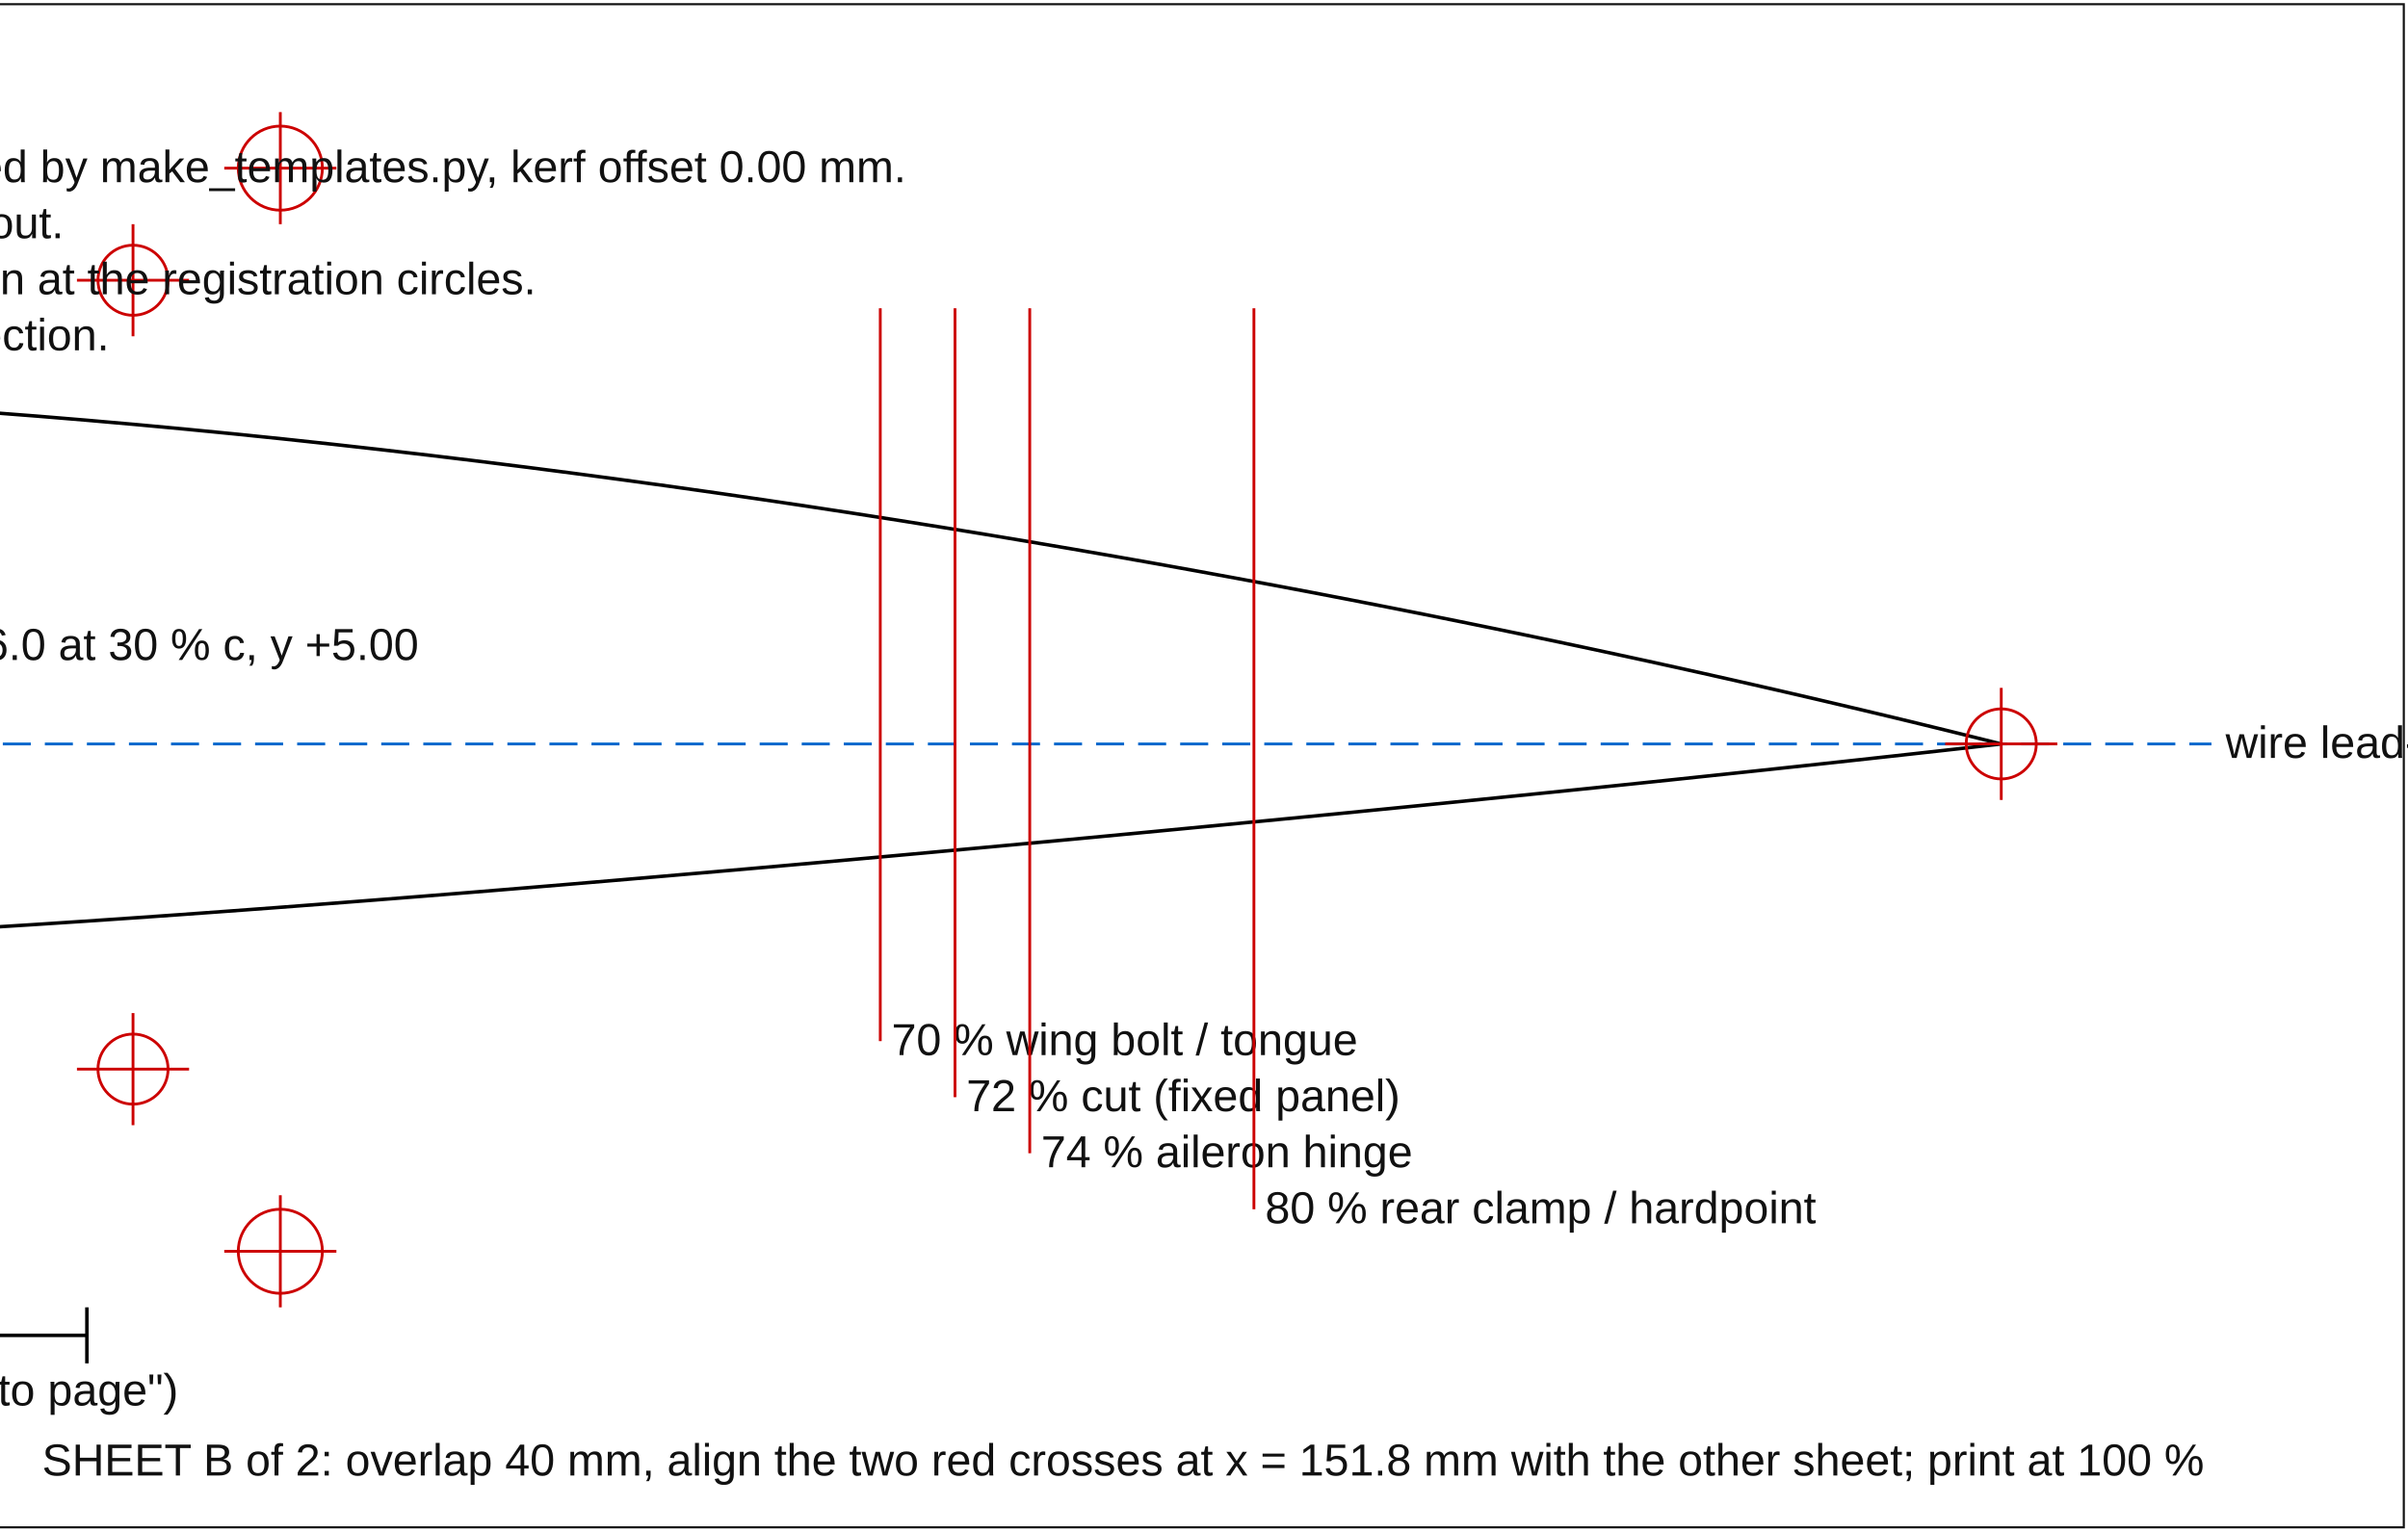
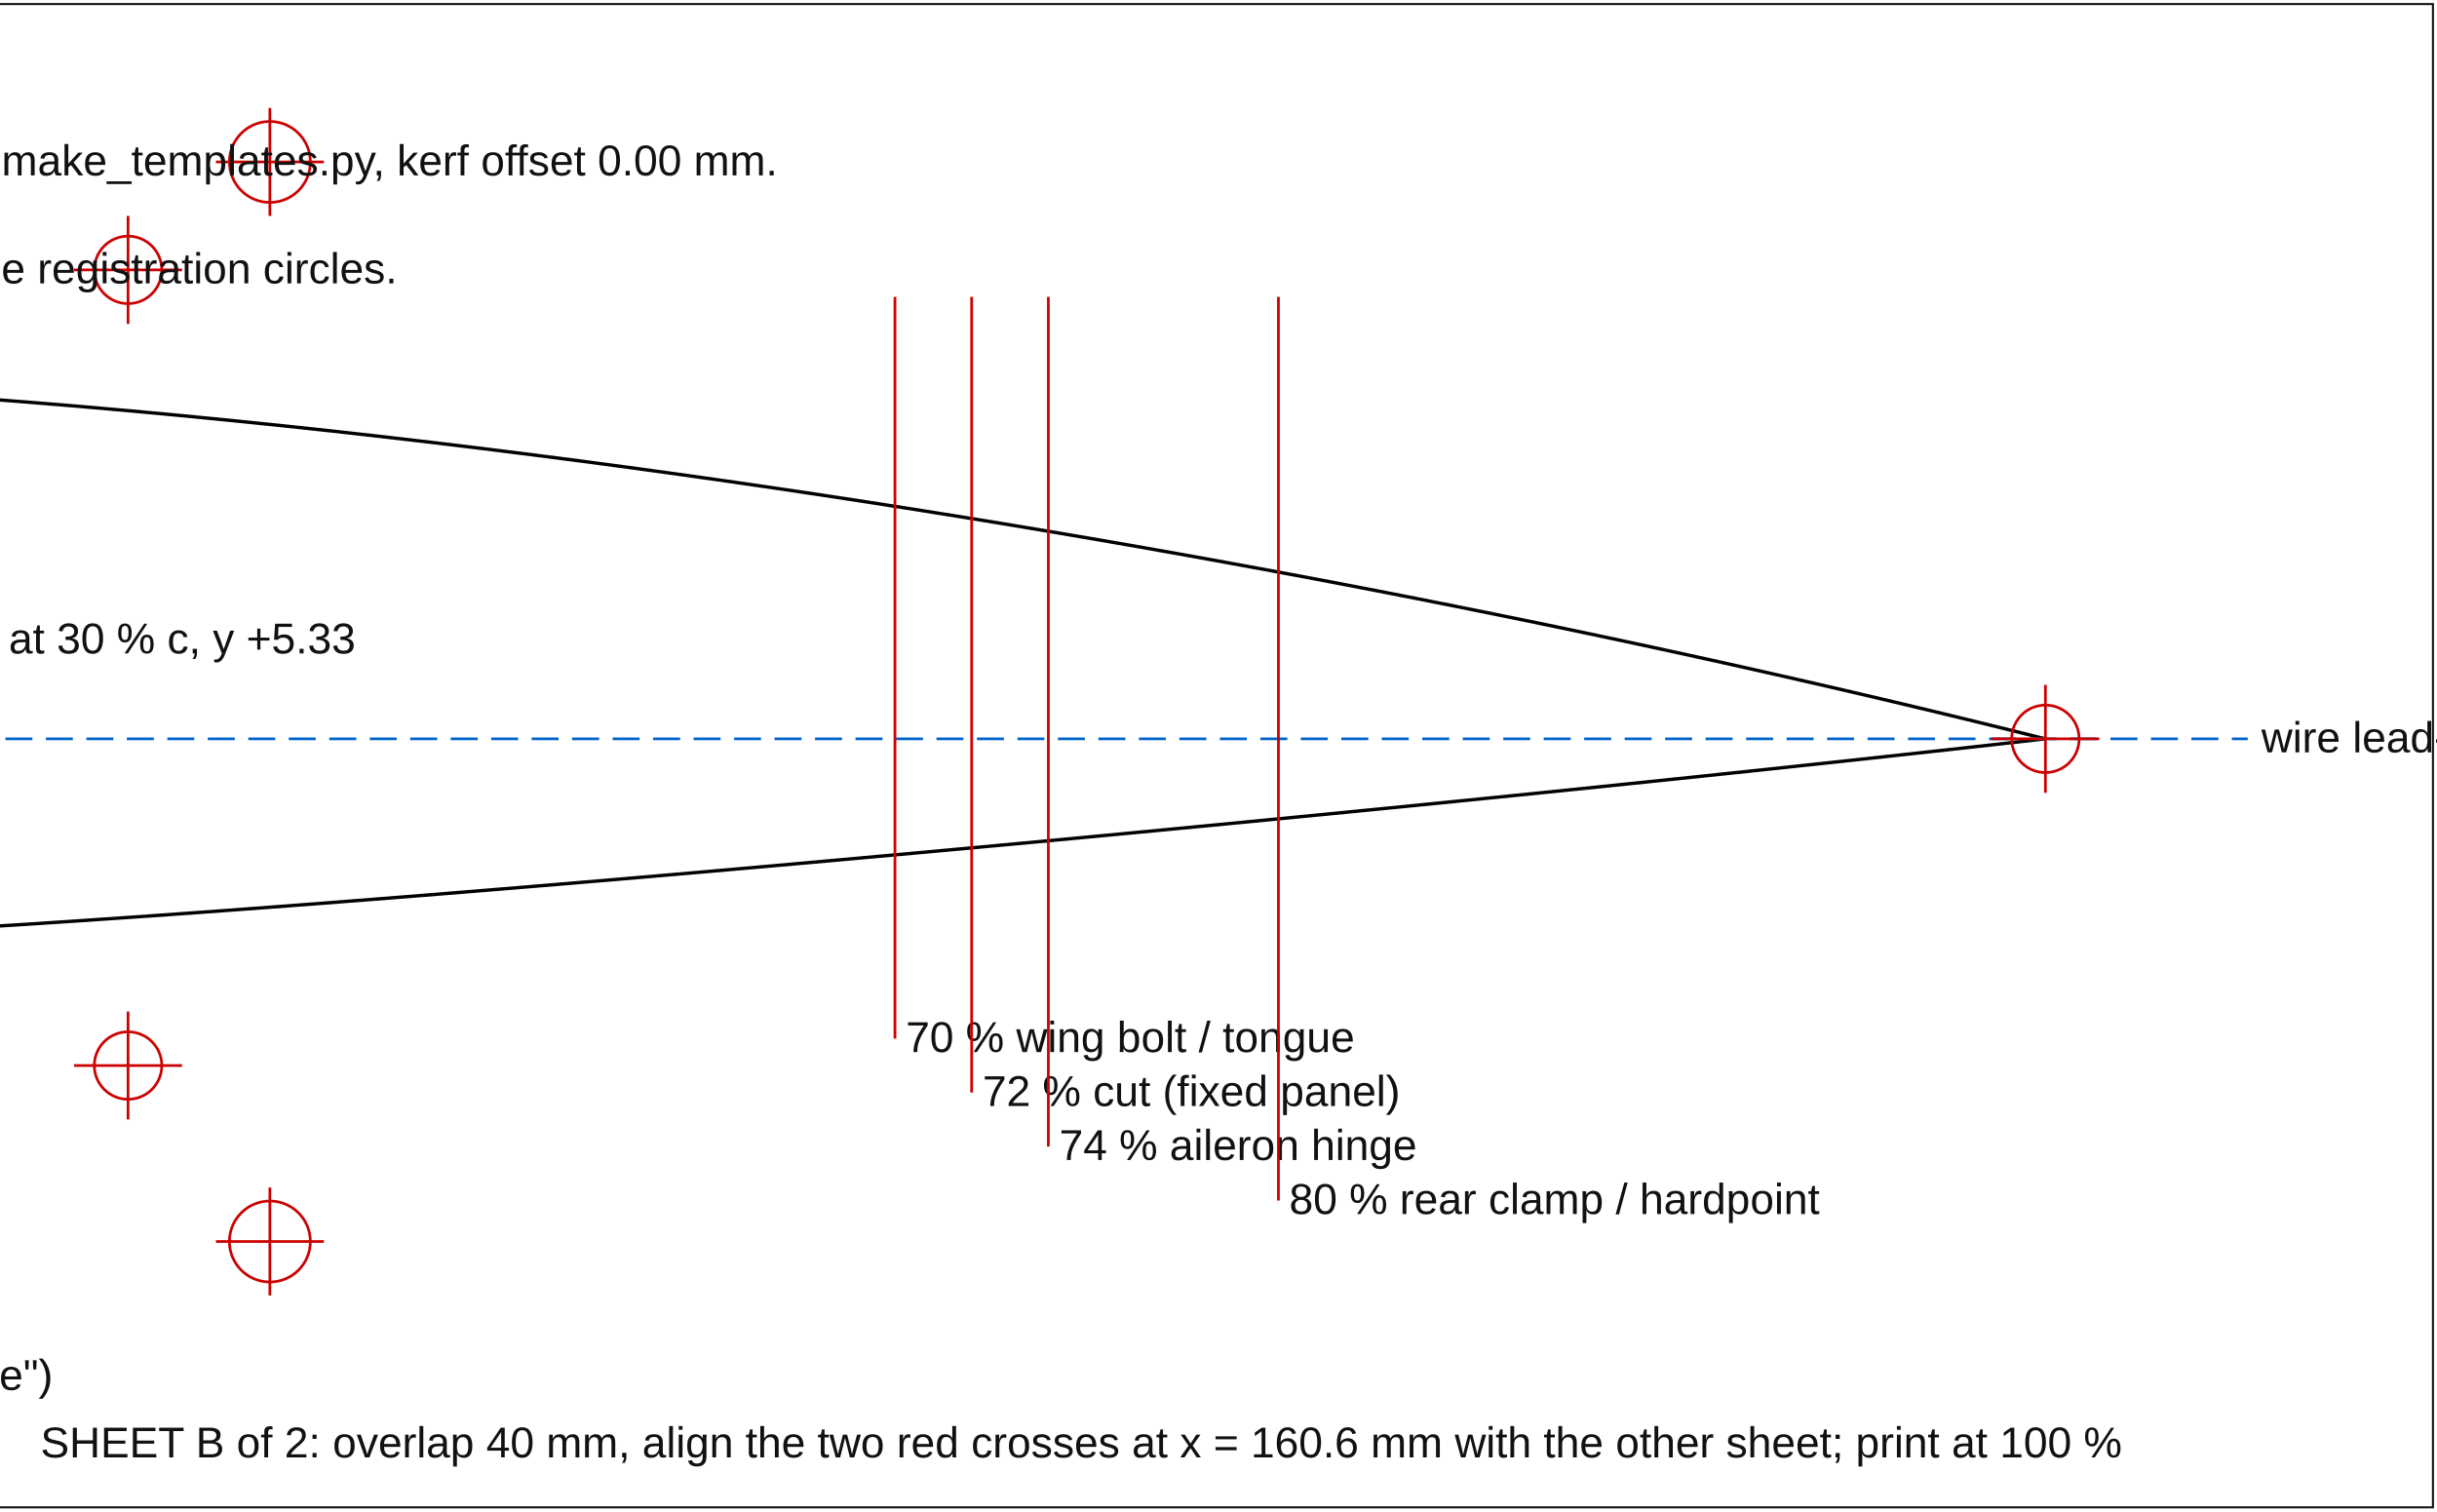
- <svg xmlns="http://www.w3.org/2000/svg" width="171.8mm" height="109.3mm" viewBox="131.8 0 171.8 109.3" font-family="Arial, Helvetica, sans-serif">
+ <svg xmlns="http://www.w3.org/2000/svg" width="180.6mm" height="112.0mm" viewBox="140.6 0 180.6 112.0" font-family="Arial, Helvetica, sans-serif">
  <style>text{font-size:3.2px;fill:#111}.lbl{font-size:4.5px;font-weight:bold}.thin{stroke:#111;stroke-width:0.15;fill:none}.cut{stroke:#000;stroke-width:0.25;fill:none}.mark{stroke:#c00;stroke-width:0.2;fill:none}.dash{stroke:#06c;stroke-width:0.2;fill:none;stroke-dasharray:2,1}</style>
-   <path d="M 147.80,12.00 L 155.80,12.00 M 151.80,8.00 L 151.80,16.00" class="mark" />
-   <circle cx="151.80" cy="12.00" r="3" class="mark" />
-   <path d="M 147.80,89.30 L 155.80,89.30 M 151.80,85.30 L 151.80,93.30" class="mark" />
-   <circle cx="151.80" cy="89.30" r="3" class="mark" />
-   <rect x="0.3" y="0.3" width="303.0" height="108.7" class="thin" />
-   <path d="M 274.577,53.094 L 274.532,53.083 L 274.397,53.049 L 274.171,52.992 L 273.856,52.913 L 273.450,52.812 L 272.956,52.689 L 272.372,52.544 L 271.699,52.377 L 270.937,52.189 L 270.088,51.981 L 269.151,51.752 L 268.128,51.503 L 267.018,51.235 L 265.823,50.949 L 264.543,50.643 L 263.179,50.321 L 261.733,49.981 L 260.204,49.625 L 258.594,49.253 L 256.904,48.866 L 255.134,48.465 L 253.288,48.050 L 251.364,47.623 L 249.365,47.183 L 247.292,46.733 L 245.146,46.272 L 242.929,45.801 L 240.642,45.322 L 238.286,44.834 L 235.864,44.340 L 233.376,43.839 L 230.825,43.333 L 228.212,42.822 L 225.538,42.307 L 222.807,41.790 L 220.018,41.270 L 217.175,40.749 L 214.279,40.227 L 211.332,39.706 L 208.337,39.186 L 205.294,38.669 L 202.207,38.154 L 199.077,37.642 L 195.906,37.135 L 192.697,36.634 L 189.451,36.139 L 186.172,35.650 L 182.860,35.170 L 179.519,34.697 L 176.151,34.235 L 172.757,33.782 L 169.342,33.341 L 165.905,32.911 L 162.451,32.494 L 158.981,32.090 L 155.498,31.700 L 152.005,31.325 L 148.503,30.966 L 144.995,30.623 L 141.484,30.297 L 137.972,29.989 L 134.462,29.699 L 130.955,29.429 L 127.455,29.179 L 123.964,28.949 L 120.484,28.740 L 117.018,28.553 L 113.557,28.388 L 110.091,28.251 L 106.646,28.143 L 103.225,28.065 L 99.830,28.018 L 96.463,28.000 L 93.127,28.013 L 89.825,28.056 L 86.559,28.130 L 83.331,28.235 L 80.144,28.369 L 77.000,28.535 L 73.902,28.730 L 70.852,28.955 L 67.853,29.210 L 64.905,29.494 L 62.012,29.807 L 59.176,30.148 L 56.399,30.516 L 53.683,30.911 L 51.030,31.333 L 48.442,31.780 L 45.920,32.252 L 43.467,32.747 L 41.085,33.266 L 38.774,33.807 L 36.537,34.369 L 34.376,34.951 L 32.291,35.552 L 30.284,36.171 L 28.358,36.807 L 26.511,37.460 L 24.747,38.127 L 23.067,38.807 L 21.470,39.501 L 19.960,40.206 L 18.535,40.922 L 17.198,41.647 L 15.948,42.381 L 14.788,43.123 L 13.717,43.871 L 12.736,44.625 L 11.846,45.384 L 11.047,46.147 L 10.339,46.913 L 9.724,47.682 L 9.200,48.453 L 8.769,49.225 L 8.430,49.999 L 8.184,50.773 L 8.030,51.547 L 7.969,52.320 L 8.000,53.094 L 8.123,53.858 L 8.335,54.605 L 8.638,55.333 L 9.030,56.043 L 9.512,56.735 L 10.082,57.409 L 10.740,58.064 L 11.486,58.700 L 12.319,59.317 L 13.237,59.915 L 14.241,60.493 L 15.330,61.052 L 16.502,61.591 L 17.757,62.109 L 19.094,62.608 L 20.512,63.086 L 22.009,63.543 L 23.585,63.979 L 25.238,64.395 L 26.967,64.789 L 28.771,65.162 L 30.649,65.513 L 32.599,65.844 L 34.621,66.152 L 36.711,66.440 L 38.870,66.706 L 41.096,66.950 L 43.387,67.174 L 45.741,67.376 L 48.158,67.557 L 50.636,67.718 L 53.172,67.859 L 55.766,67.979 L 58.415,68.080 L 61.119,68.161 L 63.875,68.223 L 66.681,68.267 L 69.536,68.293 L 72.439,68.302 L 75.386,68.294 L 78.377,68.270 L 81.410,68.230 L 84.482,68.175 L 87.592,68.107 L 90.738,68.025 L 93.917,67.930 L 97.129,67.823 L 100.371,67.705 L 103.640,67.577 L 106.935,67.439 L 110.255,67.292 L 113.595,67.138 L 116.980,66.974 L 120.392,66.799 L 123.818,66.612 L 127.257,66.414 L 130.707,66.205 L 134.164,65.987 L 137.627,65.760 L 141.093,65.524 L 144.560,65.281 L 148.026,65.030 L 151.487,64.774 L 154.943,64.511 L 158.391,64.244 L 161.828,63.972 L 165.252,63.696 L 168.660,63.416 L 172.051,63.134 L 175.421,62.849 L 178.770,62.562 L 182.094,62.274 L 185.391,61.985 L 188.658,61.695 L 191.895,61.405 L 195.098,61.115 L 198.265,60.826 L 201.394,60.538 L 204.482,60.252 L 207.529,59.967 L 210.531,59.684 L 213.486,59.403 L 216.393,59.125 L 219.249,58.850 L 222.052,58.579 L 224.801,58.310 L 227.493,58.046 L 230.127,57.785 L 232.700,57.529 L 235.212,57.278 L 237.659,57.031 L 240.041,56.790 L 242.355,56.554 L 244.600,56.323 L 246.775,56.099 L 248.877,55.881 L 250.906,55.669 L 252.860,55.463 L 254.737,55.265 L 256.536,55.074 L 258.256,54.890 L 259.895,54.714 L 261.453,54.546 L 262.928,54.386 L 264.319,54.234 L 265.625,54.091 L 266.845,53.957 L 267.979,53.832 L 269.025,53.716 L 269.983,53.610 L 270.851,53.513 L 271.630,53.426 L 272.319,53.349 L 272.916,53.281 L 273.423,53.224 L 273.838,53.177 L 274.161,53.141 L 274.392,53.115 L 274.531,53.099 L 274.577,53.094 Z" class="cut" />
-   <line x1="3.000" y1="53.094" x2="289.577" y2="53.094" class="dash" />
-   <text x="290.58" y="54.09">wire lead-out</text>
-   <path d="M 4.00,53.09 L 12.00,53.09 M 8.00,57.09 L 8.00,49.09" class="mark" />
-   <circle cx="8.00" cy="53.09" r="2.5" class="mark" />
-   <path d="M 270.58,53.09 L 278.58,53.09 M 274.58,57.09 L 274.58,49.09" class="mark" />
-   <circle cx="274.58" cy="53.09" r="2.5" class="mark" />
-   <path d="M 137.29,20.00 L 145.29,20.00 M 141.29,24.00 L 141.29,16.00" class="mark" />
-   <circle cx="141.29" cy="20.00" r="2.5" class="mark" />
-   <path d="M 137.29,76.30 L 145.29,76.30 M 141.29,80.30 L 141.29,72.30" class="mark" />
-   <circle cx="141.29" cy="76.30" r="2.5" class="mark" />
-   <circle cx="87.973" cy="48.096" r="13.000" class="mark" />
-   <path d="M 71.97,48.10 L 103.97,48.10 M 87.97,64.10 L 87.97,32.10" class="mark" />
-   <text x="104.47" y="47.10">spar channel dia 26.0 at 30 % c, y +5.00</text>
-   <line x1="194.604" y1="22.000" x2="194.604" y2="74.302" class="mark" />
-   <text x="195.40" y="75.30">70 % wing bolt / tongue</text>
-   <line x1="199.935" y1="22.000" x2="199.935" y2="78.302" class="mark" />
-   <text x="200.74" y="79.30">72 % cut (fixed panel)</text>
-   <line x1="205.267" y1="22.000" x2="205.267" y2="82.302" class="mark" />
-   <text x="206.07" y="83.30">74 % aileron hinge</text>
-   <line x1="221.262" y1="22.000" x2="221.262" y2="86.302" class="mark" />
-   <text x="222.06" y="87.30">80 % rear clamp / hardpoint</text>
-   <path d="M 8.0,95.3 L 18.0,95.3 M 8.0,93.3 L 8.0,97.3 M 18.0,93.3 L 18.0,97.3" class="cut" />
-   <text x="8.0" y="100.3">10 mm scale bar</text>
-   <path d="M 38.0,95.3 L 138.0,95.3 M 38.0,93.3 L 38.0,97.3 M 138.0,93.3 L 138.0,97.3" class="cut" />
-   <text x="38.0" y="100.3">100 mm check line: measure before cutting (print at 100 %, no "fit to page")</text>
-   <text x="8.0" y="8" class="lbl">WING ROOT - NACA 2415 - chord 266.58 mm</text>
-   <text x="8.0" y="13.0">Source: cad/params.txt (chord 266.577 mm, hC 91.206, vC 156.269, t/c 0.15); generated by make_templates.py, kerf offset 0.00 mm.</text>
+   <path d="M 156.60,12.00 L 164.60,12.00 M 160.60,8.00 L 160.60,16.00" class="mark" />
+   <circle cx="160.60" cy="12.00" r="3" class="mark" />
+   <path d="M 156.60,92.00 L 164.60,92.00 M 160.60,88.00 L 160.60,96.00" class="mark" />
+   <circle cx="160.60" cy="92.00" r="3" class="mark" />
+   <rect x="0.3" y="0.3" width="320.6" height="111.4" class="thin" />
+   <path d="M 292.176,54.751 L 292.128,54.738 L 291.984,54.702 L 291.743,54.642 L 291.407,54.558 L 290.975,54.450 L 290.448,54.319 L 289.825,54.164 L 289.108,53.986 L 288.296,53.786 L 287.391,53.564 L 286.392,53.320 L 285.301,53.055 L 284.118,52.769 L 282.844,52.464 L 281.480,52.138 L 280.026,51.794 L 278.484,51.432 L 276.854,51.052 L 275.137,50.656 L 273.336,50.243 L 271.450,49.816 L 269.481,49.374 L 267.430,48.918 L 265.299,48.450 L 263.089,47.969 L 260.802,47.478 L 258.438,46.976 L 256.000,46.465 L 253.489,45.946 L 250.907,45.419 L 248.255,44.885 L 245.535,44.345 L 242.750,43.800 L 239.900,43.252 L 236.988,42.700 L 234.015,42.146 L 230.985,41.591 L 227.897,41.035 L 224.756,40.479 L 221.563,39.925 L 218.319,39.373 L 215.028,38.824 L 211.691,38.279 L 208.311,37.739 L 204.890,37.204 L 201.430,36.676 L 197.934,36.155 L 194.404,35.643 L 190.843,35.140 L 187.252,34.646 L 183.635,34.164 L 179.993,33.693 L 176.330,33.235 L 172.648,32.790 L 168.949,32.360 L 165.236,31.944 L 161.512,31.545 L 157.779,31.162 L 154.040,30.796 L 150.297,30.449 L 146.553,30.120 L 142.810,29.812 L 139.072,29.523 L 135.341,29.256 L 131.619,29.011 L 127.910,28.789 L 124.215,28.589 L 120.526,28.414 L 116.831,28.268 L 113.159,28.153 L 109.512,28.070 L 105.892,28.019 L 102.303,28.000 L 98.747,28.014 L 95.227,28.060 L 91.745,28.139 L 88.304,28.250 L 84.907,28.394 L 81.556,28.570 L 78.253,28.778 L 75.002,29.019 L 71.804,29.290 L 68.662,29.593 L 65.578,29.926 L 62.555,30.289 L 59.595,30.682 L 56.699,31.103 L 53.871,31.553 L 51.112,32.029 L 48.424,32.532 L 45.809,33.061 L 43.269,33.614 L 40.806,34.190 L 38.421,34.789 L 36.117,35.410 L 33.895,36.051 L 31.756,36.711 L 29.701,37.389 L 27.733,38.084 L 25.853,38.795 L 24.061,39.521 L 22.360,40.260 L 20.749,41.012 L 19.230,41.775 L 17.805,42.548 L 16.473,43.331 L 15.236,44.121 L 14.095,44.919 L 13.049,45.723 L 12.100,46.532 L 11.248,47.345 L 10.494,48.162 L 9.837,48.981 L 9.279,49.803 L 8.820,50.627 L 8.458,51.451 L 8.196,52.276 L 8.032,53.101 L 7.967,53.926 L 8.000,54.751 L 8.131,55.565 L 8.357,56.361 L 8.680,57.138 L 9.098,57.895 L 9.612,58.632 L 10.219,59.351 L 10.921,60.049 L 11.716,60.727 L 12.604,61.385 L 13.583,62.022 L 14.653,62.638 L 15.814,63.234 L 17.064,63.808 L 18.402,64.361 L 19.827,64.893 L 21.338,65.402 L 22.934,65.889 L 24.614,66.355 L 26.376,66.797 L 28.219,67.218 L 30.143,67.615 L 32.144,67.990 L 34.223,68.342 L 36.378,68.671 L 38.607,68.977 L 40.908,69.261 L 43.281,69.522 L 45.723,69.760 L 48.233,69.976 L 50.809,70.169 L 53.450,70.340 L 56.154,70.490 L 58.919,70.618 L 61.744,70.726 L 64.626,70.812 L 67.563,70.879 L 70.555,70.926 L 73.599,70.953 L 76.693,70.963 L 79.835,70.954 L 83.023,70.928 L 86.256,70.886 L 89.531,70.828 L 92.846,70.755 L 96.200,70.667 L 99.589,70.566 L 103.013,70.452 L 106.469,70.326 L 109.954,70.190 L 113.467,70.043 L 117.005,69.886 L 120.567,69.721 L 124.174,69.547 L 127.811,69.360 L 131.464,69.161 L 135.130,68.950 L 138.808,68.727 L 142.493,68.495 L 146.184,68.252 L 149.879,68.001 L 153.575,67.742 L 157.270,67.475 L 160.960,67.202 L 164.644,66.922 L 168.320,66.637 L 171.983,66.347 L 175.633,66.052 L 179.266,65.754 L 182.881,65.453 L 186.474,65.149 L 190.044,64.844 L 193.587,64.536 L 197.102,64.228 L 200.585,63.919 L 204.035,63.610 L 207.450,63.301 L 210.826,62.993 L 214.161,62.686 L 217.454,62.381 L 220.701,62.077 L 223.901,61.775 L 227.052,61.476 L 230.150,61.180 L 233.195,60.887 L 236.184,60.597 L 239.114,60.311 L 241.984,60.029 L 244.791,59.752 L 247.535,59.479 L 250.212,59.211 L 252.821,58.948 L 255.360,58.691 L 257.827,58.439 L 260.220,58.193 L 262.538,57.954 L 264.780,57.721 L 266.942,57.495 L 269.025,57.276 L 271.026,57.065 L 272.944,56.861 L 274.777,56.665 L 276.525,56.478 L 278.185,56.299 L 279.758,56.128 L 281.241,55.966 L 282.633,55.814 L 283.934,55.671 L 285.142,55.538 L 286.257,55.414 L 287.278,55.301 L 288.204,55.197 L 289.034,55.104 L 289.769,55.022 L 290.406,54.950 L 290.946,54.890 L 291.388,54.840 L 291.733,54.801 L 291.979,54.773 L 292.127,54.756 L 292.176,54.751 Z" class="cut" />
+   <line x1="3.000" y1="54.751" x2="307.176" y2="54.751" class="dash" />
+   <text x="308.18" y="55.75">wire lead-out</text>
+   <path d="M 4.00,54.75 L 12.00,54.75 M 8.00,58.75 L 8.00,50.75" class="mark" />
+   <circle cx="8.00" cy="54.75" r="2.5" class="mark" />
+   <path d="M 288.18,54.75 L 296.18,54.75 M 292.18,58.75 L 292.18,50.75" class="mark" />
+   <circle cx="292.18" cy="54.75" r="2.5" class="mark" />
+   <path d="M 146.09,20.00 L 154.09,20.00 M 150.09,24.00 L 150.09,16.00" class="mark" />
+   <circle cx="150.09" cy="20.00" r="2.5" class="mark" />
+   <path d="M 146.09,78.96 L 154.09,78.96 M 150.09,82.96 L 150.09,74.96" class="mark" />
+   <circle cx="150.09" cy="78.96" r="2.5" class="mark" />
+   <circle cx="93.253" cy="49.423" r="13.000" class="mark" />
+   <path d="M 77.25,49.42 L 109.25,49.42 M 93.25,65.42 L 93.25,33.42" class="mark" />
+   <text x="109.75" y="48.42">spar channel dia 26.0 at 30 % c, y +5.33</text>
+   <line x1="206.923" y1="22.000" x2="206.923" y2="76.963" class="mark" />
+   <text x="207.72" y="77.96">70 % wing bolt / tongue</text>
+   <line x1="212.607" y1="22.000" x2="212.607" y2="80.963" class="mark" />
+   <text x="213.41" y="81.96">72 % cut (fixed panel)</text>
+   <line x1="218.290" y1="22.000" x2="218.290" y2="84.963" class="mark" />
+   <text x="219.09" y="85.96">74 % aileron hinge</text>
+   <line x1="235.341" y1="22.000" x2="235.341" y2="88.963" class="mark" />
+   <text x="236.14" y="89.96">80 % rear clamp / hardpoint</text>
+   <path d="M 8.0,98.0 L 18.0,98.0 M 8.0,96.0 L 8.0,100.0 M 18.0,96.0 L 18.0,100.0" class="cut" />
+   <text x="8.0" y="103.0">10 mm scale bar</text>
+   <path d="M 38.0,98.0 L 138.0,98.0 M 38.0,96.0 L 38.0,100.0 M 138.0,96.0 L 138.0,100.0" class="cut" />
+   <text x="38.0" y="103.0">100 mm check line: measure before cutting (print at 100 %, no "fit to page")</text>
+   <text x="8.0" y="8" class="lbl">WING ROOT - NACA 2415 - chord 284.18 mm</text>
+   <text x="8.0" y="13.0">Source: cad/params.txt (chord 284.176 mm, hC 101.524, vC 159.684, t/c 0.15); generated by make_templates.py, kerf offset 0.00 mm.</text>
  <text x="8.0" y="17.0">Cut line = black outline. Red = marks (do not cut). Blue dashed = chord line / wire lead-out.</text>
  <text x="8.0" y="21.0">Glue to 3 mm ply or 1.5 mm aluminium, cut to the line, sand the edge smooth, wax it. Pin at the registration circles.</text>
  <text x="8.0" y="25.0">Root end of each 1120 mm panel. The panel has no taper; the TIP sheet is the same section.</text>
-   <text x="134.8" y="105.3">SHEET B of 2: overlap 40 mm, align the two red crosses at x = 151.8 mm with the other sheet; print at 100 %</text>
+   <text x="143.6" y="108.0">SHEET B of 2: overlap 40 mm, align the two red crosses at x = 160.6 mm with the other sheet; print at 100 %</text>
</svg>
